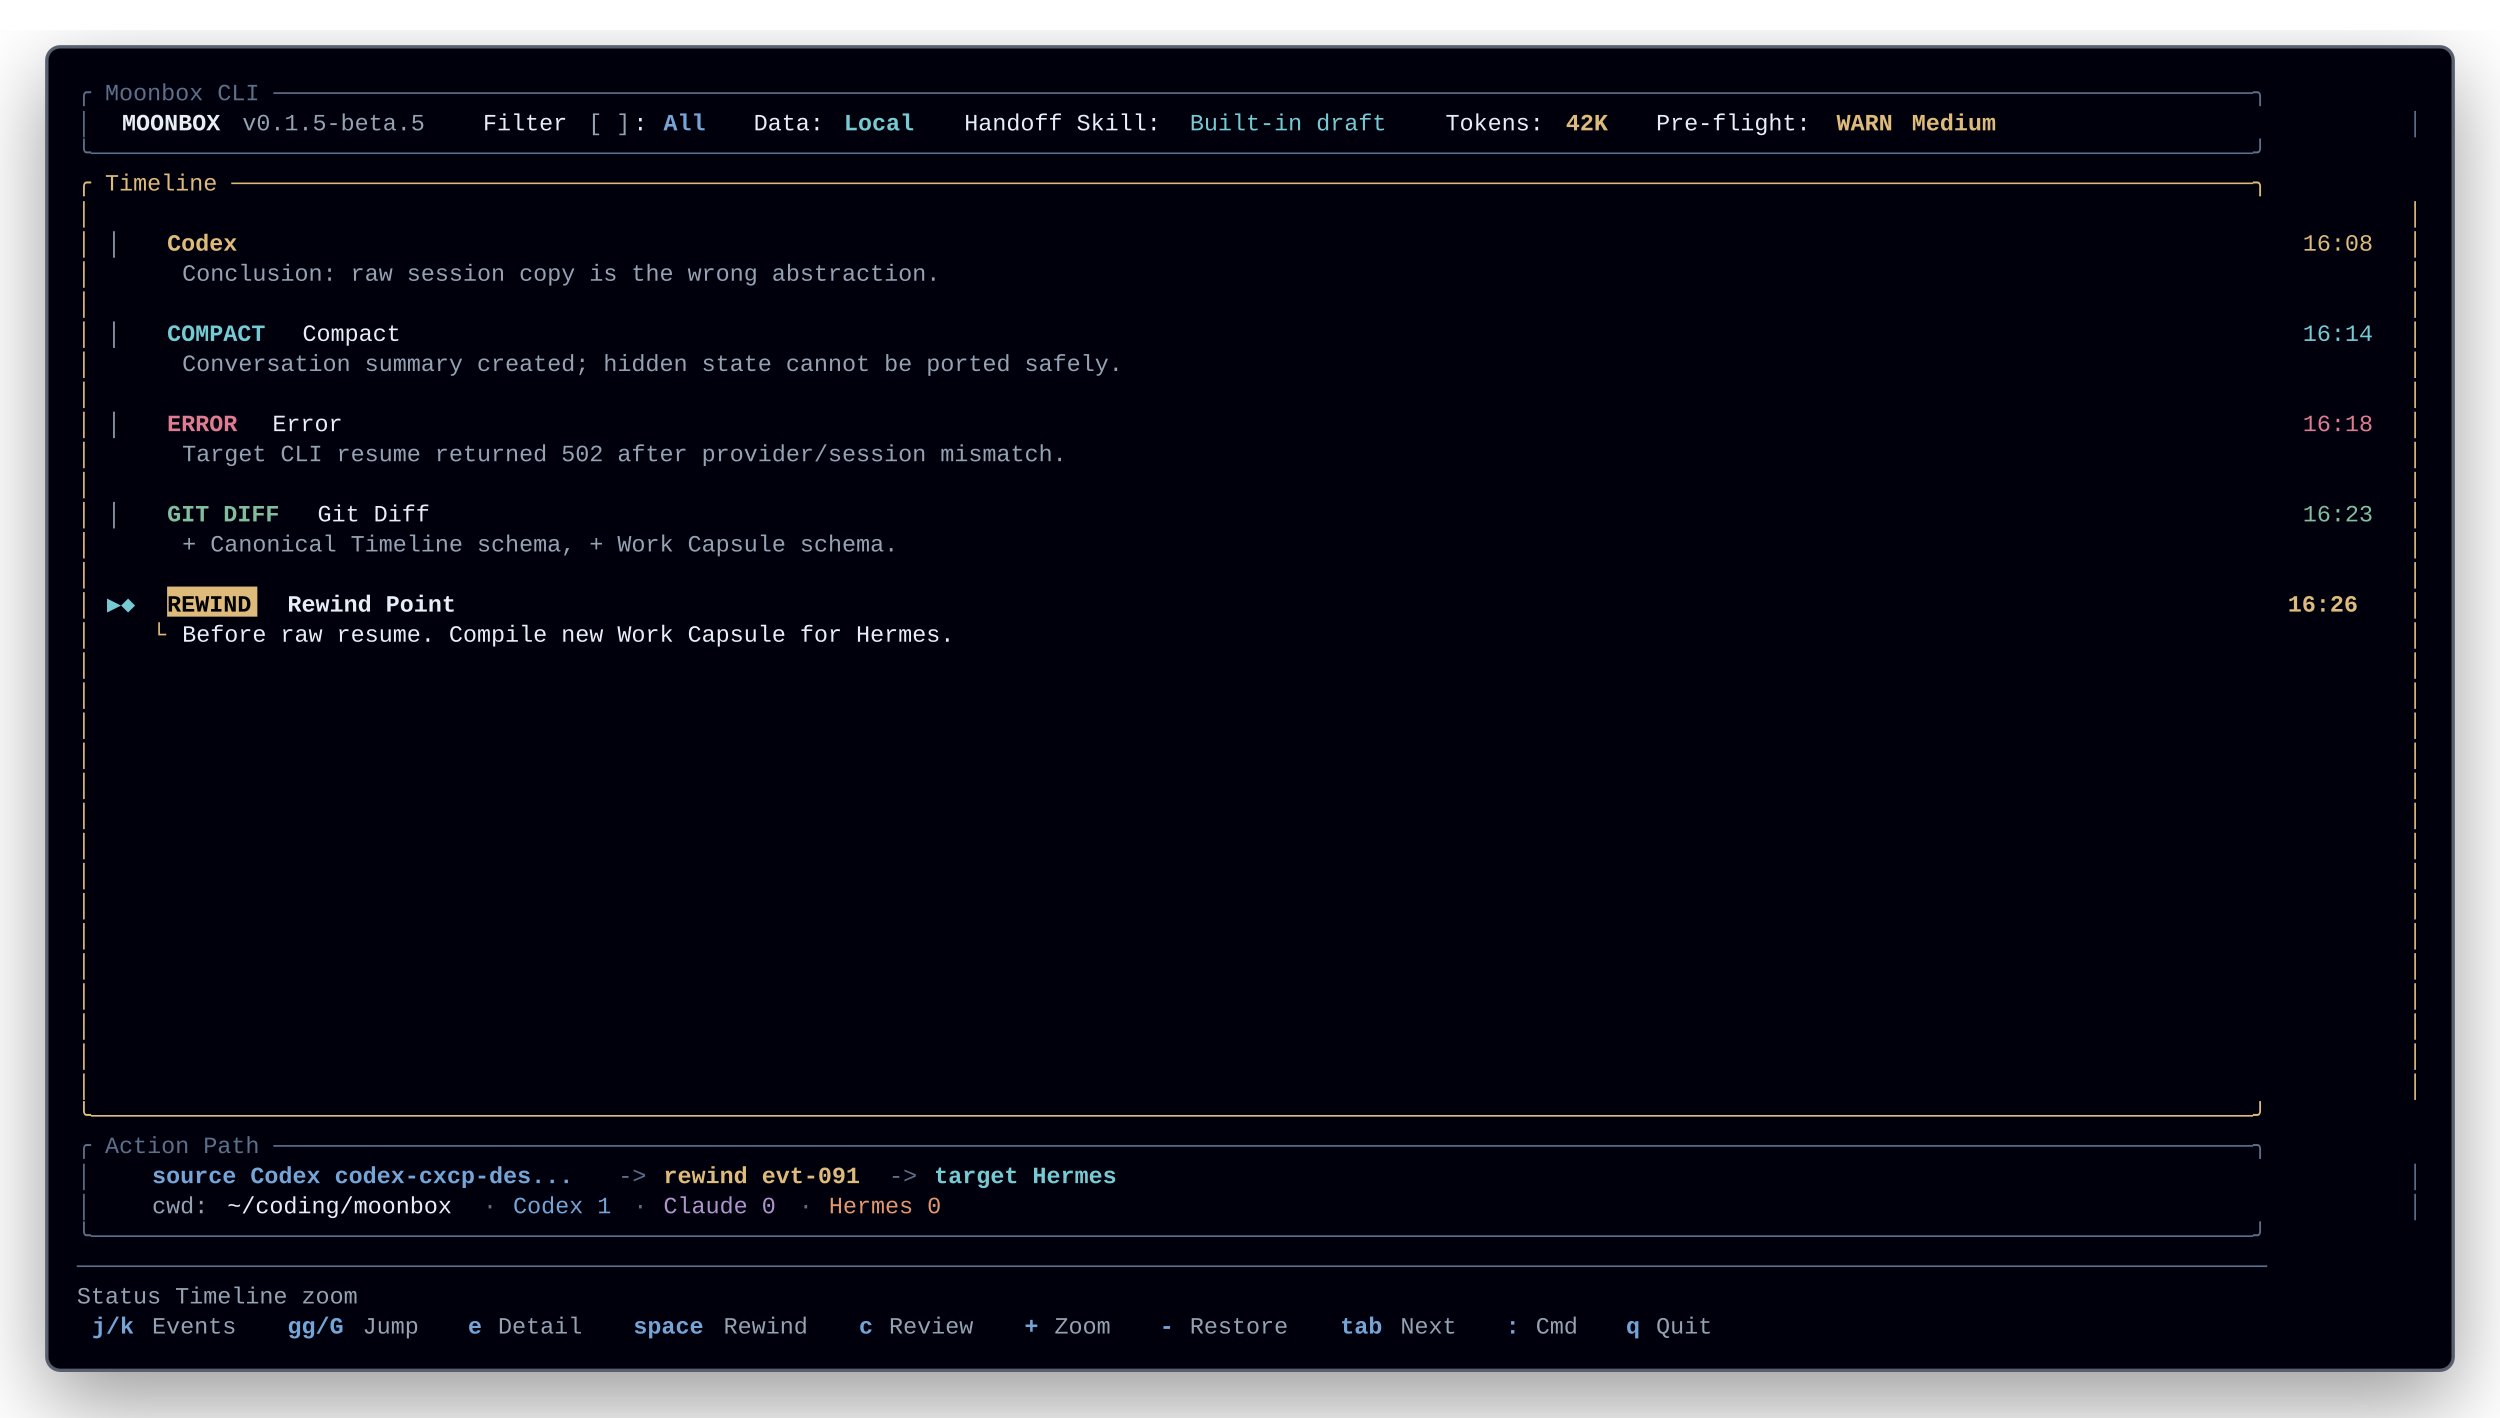
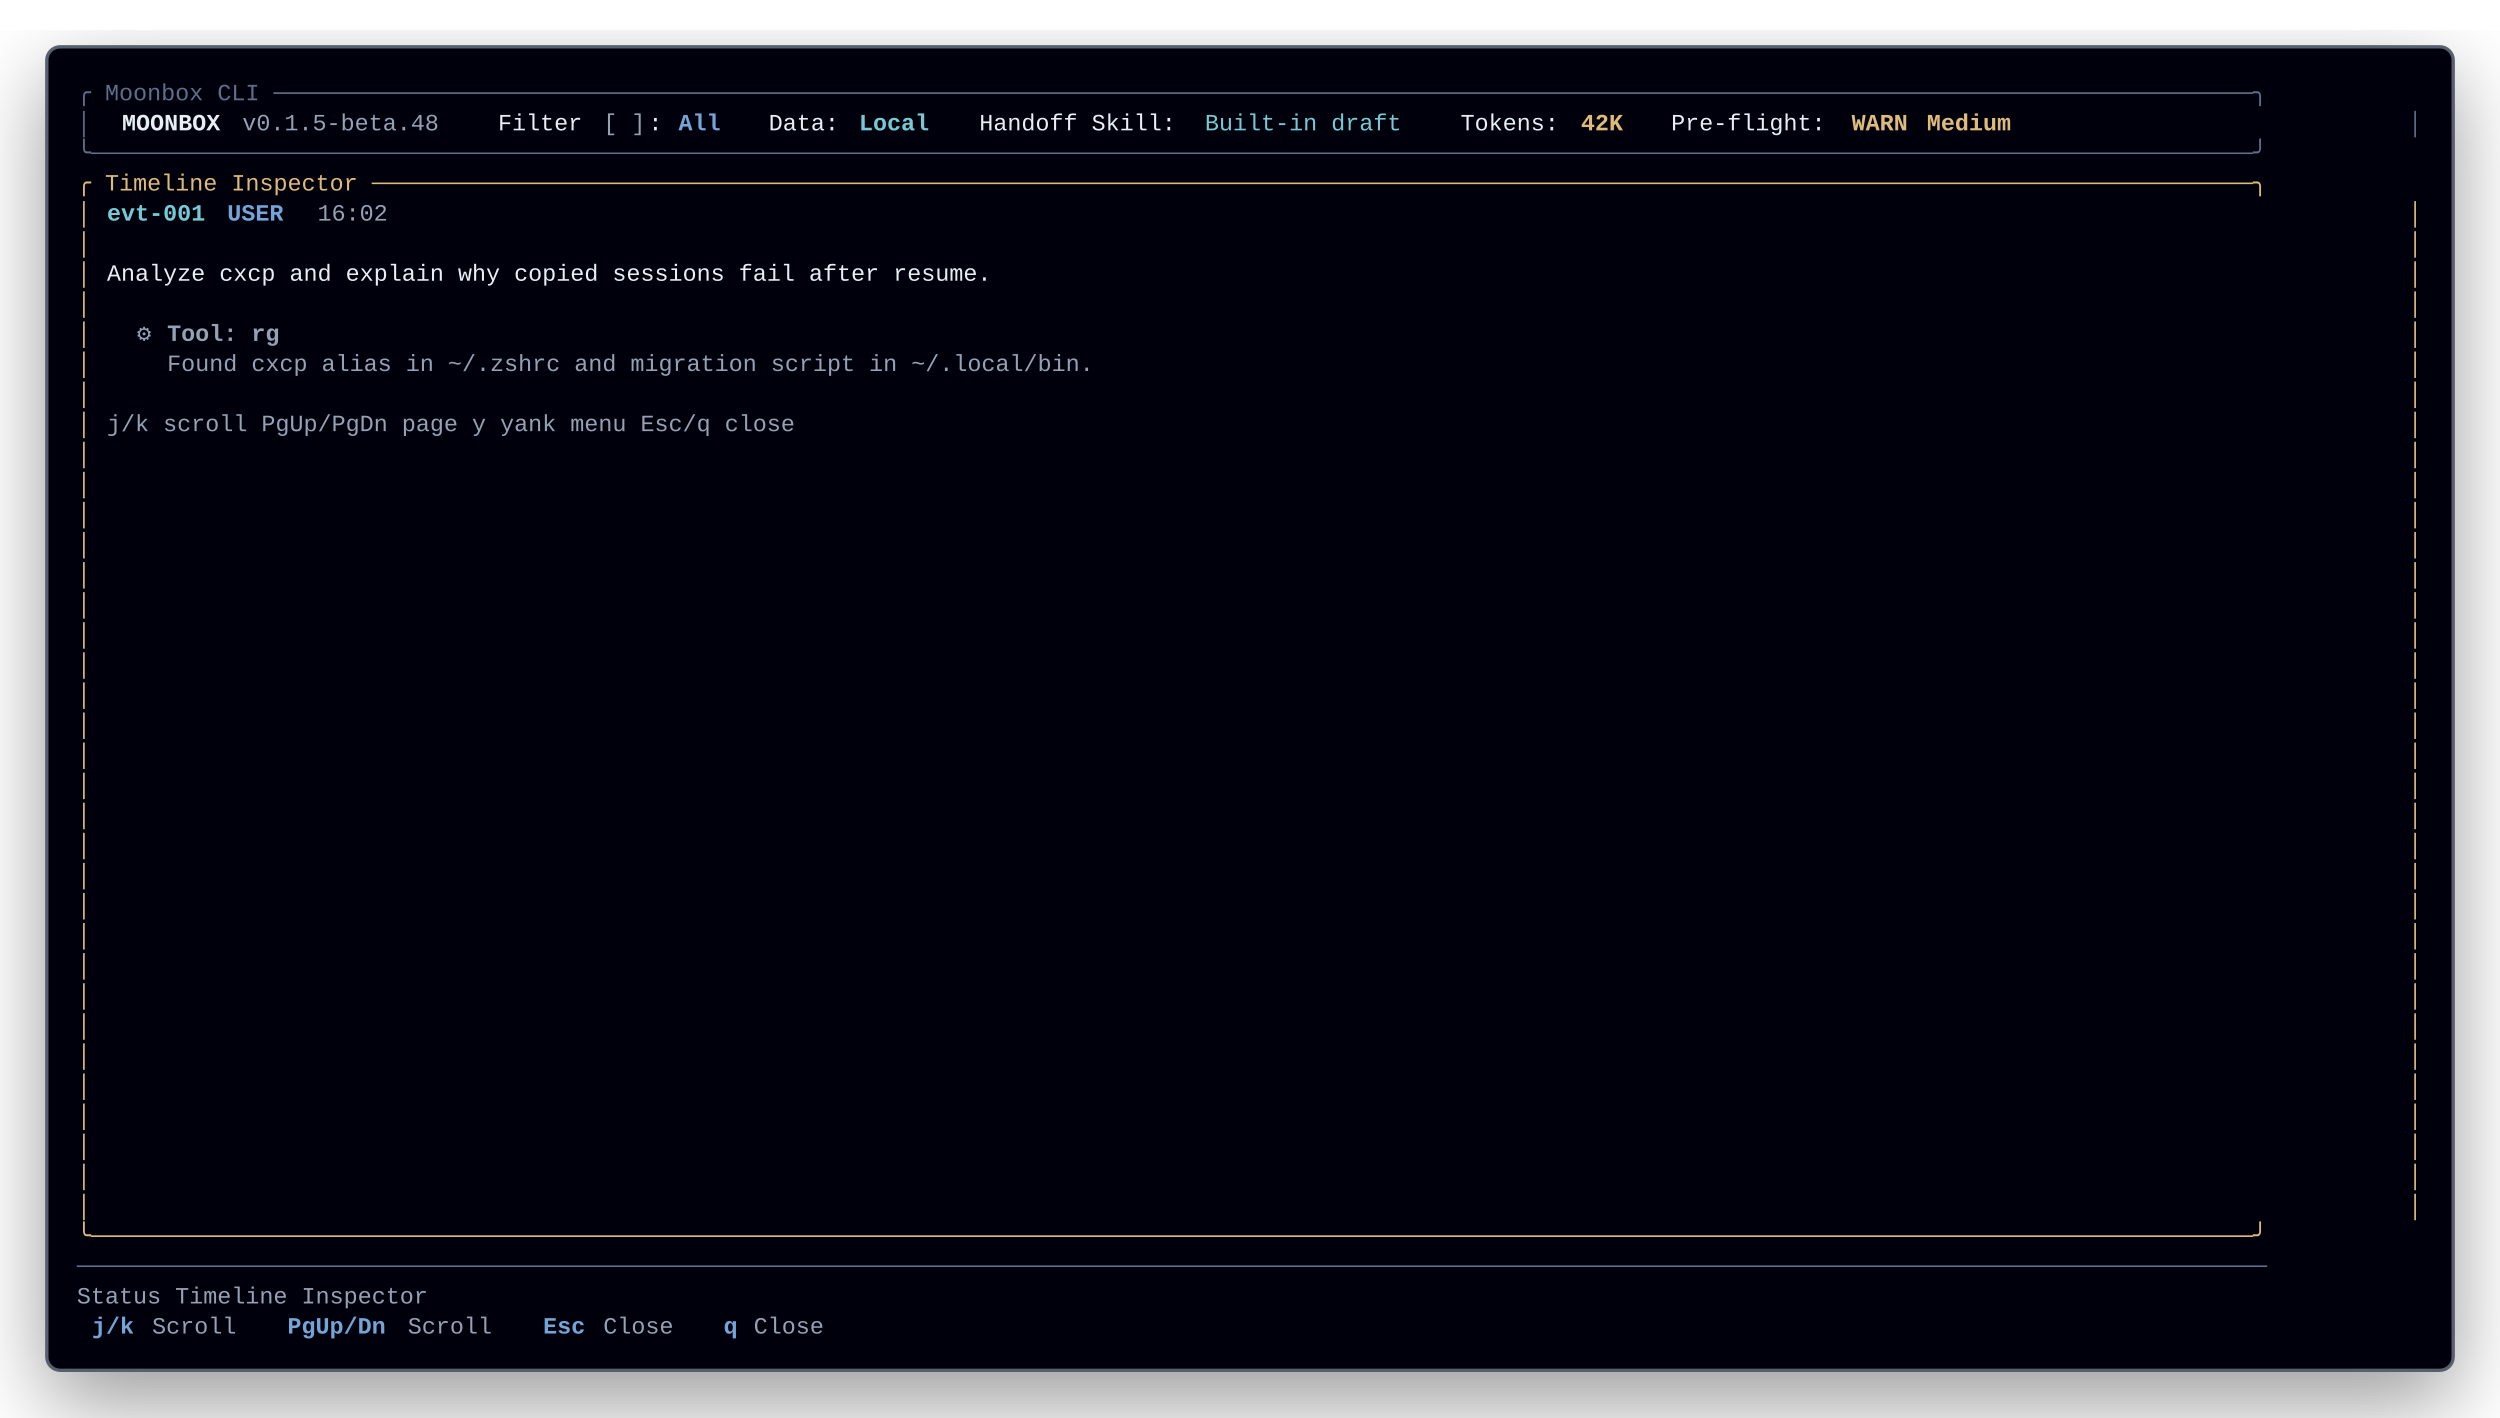
<svg xmlns="http://www.w3.org/2000/svg" width="1496" height="848" viewBox="0 0 1496 848" role="img" aria-labelledby="title desc">
  <defs>
    <filter id="shadow" x="-10%" y="-10%" width="120%" height="120%">
      <feDropShadow dx="0" dy="18" stdDeviation="26" flood-color="#000000" flood-opacity="0.40" />
    </filter>
    <style>
      .mono { font-family: ui-monospace, SFMono-Regular, Menlo, Monaco, Consolas, "Liberation Mono", monospace; white-space: pre; }
    </style>
  </defs>
  <rect x="28" y="28" width="1440" height="792" rx="8" fill="#050607" stroke="#58616f" stroke-width="2" filter="url(#shadow)" />
  <text x="46" y="60" class="mono" font-size="14" font-weight="500" fill="#5c708a">╭ Moonbox CLI ─────────────────────────────────────────────────────────────────────────────────────────────────────────────────────────────────────────────╮</text>
  <text x="46" y="78" class="mono" font-size="14" font-weight="500" fill="#5c708a">│</text>
  <text x="73" y="78" class="mono" font-size="14" font-weight="800" fill="#e8eff4">MOONBOX</text>
-   <text x="145" y="78" class="mono" font-size="14" font-weight="500" fill="#94a2b2">v0.1.5-beta.5</text>
-   <text x="289" y="78" class="mono" font-size="14" font-weight="500" fill="#e8eff4">Filter</text>
-   <text x="352" y="78" class="mono" font-size="14" font-weight="500" fill="#94a2b2">[ ]</text>
-   <text x="379" y="78" class="mono" font-size="14" font-weight="500" fill="#e8eff4">:</text>
-   <text x="397" y="78" class="mono" font-size="14" font-weight="800" fill="#74a5d6">All</text>
-   <text x="451" y="78" class="mono" font-size="14" font-weight="500" fill="#e8eff4">Data:</text>
-   <text x="505" y="78" class="mono" font-size="14" font-weight="800" fill="#76cbd3">Local</text>
-   <text x="577" y="78" class="mono" font-size="14" font-weight="500" fill="#e8eff4">Handoff Skill:</text>
-   <text x="712" y="78" class="mono" font-size="14" font-weight="500" fill="#76cbd3">Built-in draft</text>
-   <text x="865" y="78" class="mono" font-size="14" font-weight="500" fill="#e8eff4">Tokens:</text>
-   <text x="937" y="78" class="mono" font-size="14" font-weight="800" fill="#debb7a">42K</text>
-   <text x="991" y="78" class="mono" font-size="14" font-weight="500" fill="#e8eff4">Pre-flight:</text>
-   <text x="1099" y="78" class="mono" font-size="14" font-weight="800" fill="#debb7a">WARN</text>
-   <text x="1144" y="78" class="mono" font-size="14" font-weight="800" fill="#debb7a">Medium</text>
+   <text x="145" y="78" class="mono" font-size="14" font-weight="500" fill="#94a2b2">v0.1.5-beta.48</text>
+   <text x="298" y="78" class="mono" font-size="14" font-weight="500" fill="#e8eff4">Filter</text>
+   <text x="361" y="78" class="mono" font-size="14" font-weight="500" fill="#94a2b2">[ ]</text>
+   <text x="388" y="78" class="mono" font-size="14" font-weight="500" fill="#e8eff4">:</text>
+   <text x="406" y="78" class="mono" font-size="14" font-weight="800" fill="#74a5d6">All</text>
+   <text x="460" y="78" class="mono" font-size="14" font-weight="500" fill="#e8eff4">Data:</text>
+   <text x="514" y="78" class="mono" font-size="14" font-weight="800" fill="#76cbd3">Local</text>
+   <text x="586" y="78" class="mono" font-size="14" font-weight="500" fill="#e8eff4">Handoff Skill:</text>
+   <text x="721" y="78" class="mono" font-size="14" font-weight="500" fill="#76cbd3">Built-in draft</text>
+   <text x="874" y="78" class="mono" font-size="14" font-weight="500" fill="#e8eff4">Tokens:</text>
+   <text x="946" y="78" class="mono" font-size="14" font-weight="800" fill="#debb7a">42K</text>
+   <text x="1000" y="78" class="mono" font-size="14" font-weight="500" fill="#e8eff4">Pre-flight:</text>
+   <text x="1108" y="78" class="mono" font-size="14" font-weight="800" fill="#debb7a">WARN</text>
+   <text x="1153" y="78" class="mono" font-size="14" font-weight="800" fill="#debb7a">Medium</text>
  <text x="1441" y="78" class="mono" font-size="14" font-weight="500" fill="#5c708a">│</text>
  <text x="46" y="96" class="mono" font-size="14" font-weight="500" fill="#5c708a">╰──────────────────────────────────────────────────────────────────────────────────────────────────────────────────────────────────────────────────────────╯</text>
-   <text x="46" y="114" class="mono" font-size="14" font-weight="500" fill="#debb7a">╭ Timeline ────────────────────────────────────────────────────────────────────────────────────────────────────────────────────────────────────────────────╮</text>
+   <text x="46" y="114" class="mono" font-size="14" font-weight="500" fill="#debb7a">╭ Timeline Inspector ──────────────────────────────────────────────────────────────────────────────────────────────────────────────────────────────────────╮</text>
  <text x="46" y="132" class="mono" font-size="14" font-weight="500" fill="#debb7a">│</text>
+   <text x="64" y="132" class="mono" font-size="14" font-weight="800" fill="#76cbd3">evt-001</text>
+   <text x="136" y="132" class="mono" font-size="14" font-weight="800" fill="#74a5d6">USER</text>
+   <text x="190" y="132" class="mono" font-size="14" font-weight="500" fill="#94a2b2">16:02</text>
  <text x="1441" y="132" class="mono" font-size="14" font-weight="500" fill="#debb7a">│</text>
  <text x="46" y="150" class="mono" font-size="14" font-weight="500" fill="#debb7a">│</text>
-   <text x="64" y="150" class="mono" font-size="14" font-weight="500" fill="#94a2b2">│</text>
-   <text x="100" y="150" class="mono" font-size="14" font-weight="800" fill="#debb7a">Codex</text>
-   <text x="1378" y="150" class="mono" font-size="14" font-weight="500" fill="#debb7a">16:08</text>
  <text x="1441" y="150" class="mono" font-size="14" font-weight="500" fill="#debb7a">│</text>
  <text x="46" y="168" class="mono" font-size="14" font-weight="500" fill="#debb7a">│</text>
-   <text x="109" y="168" class="mono" font-size="14" font-weight="500" fill="#94a2b2">Conclusion: raw session copy is the wrong abstraction.</text>
+   <text x="64" y="168" class="mono" font-size="14" font-weight="500" fill="#e8eff4">Analyze cxcp and explain why copied sessions fail after resume.</text>
  <text x="1441" y="168" class="mono" font-size="14" font-weight="500" fill="#debb7a">│</text>
  <text x="46" y="186" class="mono" font-size="14" font-weight="500" fill="#debb7a">│</text>
  <text x="1441" y="186" class="mono" font-size="14" font-weight="500" fill="#debb7a">│</text>
  <text x="46" y="204" class="mono" font-size="14" font-weight="500" fill="#debb7a">│</text>
-   <text x="64" y="204" class="mono" font-size="14" font-weight="500" fill="#94a2b2">│</text>
-   <text x="100" y="204" class="mono" font-size="14" font-weight="800" fill="#76cbd3">COMPACT</text>
-   <text x="181" y="204" class="mono" font-size="14" font-weight="500" fill="#e8eff4">Compact</text>
-   <text x="1378" y="204" class="mono" font-size="14" font-weight="500" fill="#76cbd3">16:14</text>
+   <text x="82" y="204" class="mono" font-size="14" font-weight="500" fill="#94a2b2">⚙</text>
+   <text x="100" y="204" class="mono" font-size="14" font-weight="800" fill="#94a2b2">Tool: rg</text>
  <text x="1441" y="204" class="mono" font-size="14" font-weight="500" fill="#debb7a">│</text>
  <text x="46" y="222" class="mono" font-size="14" font-weight="500" fill="#debb7a">│</text>
-   <text x="109" y="222" class="mono" font-size="14" font-weight="500" fill="#94a2b2">Conversation summary created; hidden state cannot be ported safely.</text>
+   <text x="100" y="222" class="mono" font-size="14" font-weight="500" fill="#94a2b2">Found cxcp alias in ~/.zshrc and migration script in ~/.local/bin.</text>
  <text x="1441" y="222" class="mono" font-size="14" font-weight="500" fill="#debb7a">│</text>
  <text x="46" y="240" class="mono" font-size="14" font-weight="500" fill="#debb7a">│</text>
  <text x="1441" y="240" class="mono" font-size="14" font-weight="500" fill="#debb7a">│</text>
  <text x="46" y="258" class="mono" font-size="14" font-weight="500" fill="#debb7a">│</text>
-   <text x="64" y="258" class="mono" font-size="14" font-weight="500" fill="#94a2b2">│</text>
-   <text x="100" y="258" class="mono" font-size="14" font-weight="800" fill="#e07c92">ERROR</text>
-   <text x="163" y="258" class="mono" font-size="14" font-weight="500" fill="#e8eff4">Error</text>
-   <text x="1378" y="258" class="mono" font-size="14" font-weight="500" fill="#e07c92">16:18</text>
+   <text x="64" y="258" class="mono" font-size="14" font-weight="500" fill="#94a2b2">j/k scroll   PgUp/PgDn page   y yank menu   Esc/q close</text>
  <text x="1441" y="258" class="mono" font-size="14" font-weight="500" fill="#debb7a">│</text>
  <text x="46" y="276" class="mono" font-size="14" font-weight="500" fill="#debb7a">│</text>
-   <text x="109" y="276" class="mono" font-size="14" font-weight="500" fill="#94a2b2">Target CLI resume returned 502 after provider/session mismatch.</text>
  <text x="1441" y="276" class="mono" font-size="14" font-weight="500" fill="#debb7a">│</text>
  <text x="46" y="294" class="mono" font-size="14" font-weight="500" fill="#debb7a">│</text>
  <text x="1441" y="294" class="mono" font-size="14" font-weight="500" fill="#debb7a">│</text>
  <text x="46" y="312" class="mono" font-size="14" font-weight="500" fill="#debb7a">│</text>
-   <text x="64" y="312" class="mono" font-size="14" font-weight="500" fill="#94a2b2">│</text>
-   <text x="100" y="312" class="mono" font-size="14" font-weight="800" fill="#82be9d">GIT DIFF</text>
-   <text x="190" y="312" class="mono" font-size="14" font-weight="500" fill="#e8eff4">Git Diff</text>
-   <text x="1378" y="312" class="mono" font-size="14" font-weight="500" fill="#82be9d">16:23</text>
  <text x="1441" y="312" class="mono" font-size="14" font-weight="500" fill="#debb7a">│</text>
  <text x="46" y="330" class="mono" font-size="14" font-weight="500" fill="#debb7a">│</text>
-   <text x="109" y="330" class="mono" font-size="14" font-weight="500" fill="#94a2b2">+ Canonical Timeline schema, + Work Capsule schema.</text>
  <text x="1441" y="330" class="mono" font-size="14" font-weight="500" fill="#debb7a">│</text>
  <text x="46" y="348" class="mono" font-size="14" font-weight="500" fill="#debb7a">│</text>
  <text x="1441" y="348" class="mono" font-size="14" font-weight="500" fill="#debb7a">│</text>
  <text x="46" y="366" class="mono" font-size="14" font-weight="500" fill="#debb7a">│</text>
-   <text x="64" y="366" class="mono" font-size="14" font-weight="800" fill="#76cbd3">▶◆</text>
-   <rect x="100" y="351" width="54" height="18" fill="#debb7a" />
-   <text x="100" y="366" class="mono" font-size="14" font-weight="800" fill="#000000">REWIND</text>
-   <text x="172" y="366" class="mono" font-size="14" font-weight="800" fill="#e8eff4">Rewind Point</text>
-   <text x="1369" y="366" class="mono" font-size="14" font-weight="800" fill="#debb7a">16:26</text>
  <text x="1441" y="366" class="mono" font-size="14" font-weight="500" fill="#debb7a">│</text>
  <text x="46" y="384" class="mono" font-size="14" font-weight="500" fill="#debb7a">│</text>
-   <text x="91" y="384" class="mono" font-size="14" font-weight="800" fill="#debb7a">└</text>
-   <text x="109" y="384" class="mono" font-size="14" font-weight="500" fill="#e8eff4">Before raw resume. Compile new Work Capsule for Hermes.</text>
  <text x="1441" y="384" class="mono" font-size="14" font-weight="500" fill="#debb7a">│</text>
  <text x="46" y="402" class="mono" font-size="14" font-weight="500" fill="#debb7a">│</text>
  <text x="1441" y="402" class="mono" font-size="14" font-weight="500" fill="#debb7a">│</text>
  <text x="46" y="420" class="mono" font-size="14" font-weight="500" fill="#debb7a">│</text>
  <text x="1441" y="420" class="mono" font-size="14" font-weight="500" fill="#debb7a">│</text>
  <text x="46" y="438" class="mono" font-size="14" font-weight="500" fill="#debb7a">│</text>
  <text x="1441" y="438" class="mono" font-size="14" font-weight="500" fill="#debb7a">│</text>
  <text x="46" y="456" class="mono" font-size="14" font-weight="500" fill="#debb7a">│</text>
  <text x="1441" y="456" class="mono" font-size="14" font-weight="500" fill="#debb7a">│</text>
  <text x="46" y="474" class="mono" font-size="14" font-weight="500" fill="#debb7a">│</text>
  <text x="1441" y="474" class="mono" font-size="14" font-weight="500" fill="#debb7a">│</text>
  <text x="46" y="492" class="mono" font-size="14" font-weight="500" fill="#debb7a">│</text>
  <text x="1441" y="492" class="mono" font-size="14" font-weight="500" fill="#debb7a">│</text>
  <text x="46" y="510" class="mono" font-size="14" font-weight="500" fill="#debb7a">│</text>
  <text x="1441" y="510" class="mono" font-size="14" font-weight="500" fill="#debb7a">│</text>
  <text x="46" y="528" class="mono" font-size="14" font-weight="500" fill="#debb7a">│</text>
  <text x="1441" y="528" class="mono" font-size="14" font-weight="500" fill="#debb7a">│</text>
  <text x="46" y="546" class="mono" font-size="14" font-weight="500" fill="#debb7a">│</text>
  <text x="1441" y="546" class="mono" font-size="14" font-weight="500" fill="#debb7a">│</text>
  <text x="46" y="564" class="mono" font-size="14" font-weight="500" fill="#debb7a">│</text>
  <text x="1441" y="564" class="mono" font-size="14" font-weight="500" fill="#debb7a">│</text>
  <text x="46" y="582" class="mono" font-size="14" font-weight="500" fill="#debb7a">│</text>
  <text x="1441" y="582" class="mono" font-size="14" font-weight="500" fill="#debb7a">│</text>
  <text x="46" y="600" class="mono" font-size="14" font-weight="500" fill="#debb7a">│</text>
  <text x="1441" y="600" class="mono" font-size="14" font-weight="500" fill="#debb7a">│</text>
  <text x="46" y="618" class="mono" font-size="14" font-weight="500" fill="#debb7a">│</text>
  <text x="1441" y="618" class="mono" font-size="14" font-weight="500" fill="#debb7a">│</text>
  <text x="46" y="636" class="mono" font-size="14" font-weight="500" fill="#debb7a">│</text>
  <text x="1441" y="636" class="mono" font-size="14" font-weight="500" fill="#debb7a">│</text>
  <text x="46" y="654" class="mono" font-size="14" font-weight="500" fill="#debb7a">│</text>
  <text x="1441" y="654" class="mono" font-size="14" font-weight="500" fill="#debb7a">│</text>
-   <text x="46" y="672" class="mono" font-size="14" font-weight="500" fill="#debb7a">╰──────────────────────────────────────────────────────────────────────────────────────────────────────────────────────────────────────────────────────────╯</text>
-   <text x="46" y="690" class="mono" font-size="14" font-weight="500" fill="#5c708a">╭ Action Path ─────────────────────────────────────────────────────────────────────────────────────────────────────────────────────────────────────────────╮</text>
-   <text x="46" y="708" class="mono" font-size="14" font-weight="500" fill="#5c708a">│</text>
-   <text x="91" y="708" class="mono" font-size="14" font-weight="800" fill="#74a5d6">source Codex codex-cxcp-des...</text>
-   <text x="370" y="708" class="mono" font-size="14" font-weight="500" fill="#5c708a">-&gt;</text>
-   <text x="397" y="708" class="mono" font-size="14" font-weight="800" fill="#debb7a">rewind evt-091</text>
-   <text x="532" y="708" class="mono" font-size="14" font-weight="500" fill="#5c708a">-&gt;</text>
-   <text x="559" y="708" class="mono" font-size="14" font-weight="800" fill="#76cbd3">target Hermes</text>
-   <text x="1441" y="708" class="mono" font-size="14" font-weight="500" fill="#5c708a">│</text>
-   <text x="46" y="726" class="mono" font-size="14" font-weight="500" fill="#5c708a">│</text>
-   <text x="91" y="726" class="mono" font-size="14" font-weight="500" fill="#94a2b2">cwd:</text>
-   <text x="136" y="726" class="mono" font-size="14" font-weight="500" fill="#e8eff4">~/coding/moonbox</text>
-   <text x="289" y="726" class="mono" font-size="14" font-weight="500" fill="#5c708a">·</text>
-   <text x="307" y="726" class="mono" font-size="14" font-weight="500" fill="#74a5d6">Codex 1</text>
-   <text x="379" y="726" class="mono" font-size="14" font-weight="500" fill="#5c708a">·</text>
-   <text x="397" y="726" class="mono" font-size="14" font-weight="500" fill="#b094cb">Claude 0</text>
-   <text x="478" y="726" class="mono" font-size="14" font-weight="500" fill="#5c708a">·</text>
-   <text x="496" y="726" class="mono" font-size="14" font-weight="500" fill="#e2976f">Hermes 0</text>
-   <text x="1441" y="726" class="mono" font-size="14" font-weight="500" fill="#5c708a">│</text>
-   <text x="46" y="744" class="mono" font-size="14" font-weight="500" fill="#5c708a">╰──────────────────────────────────────────────────────────────────────────────────────────────────────────────────────────────────────────────────────────╯</text>
+   <text x="46" y="672" class="mono" font-size="14" font-weight="500" fill="#debb7a">│</text>
+   <text x="1441" y="672" class="mono" font-size="14" font-weight="500" fill="#debb7a">│</text>
+   <text x="46" y="690" class="mono" font-size="14" font-weight="500" fill="#debb7a">│</text>
+   <text x="1441" y="690" class="mono" font-size="14" font-weight="500" fill="#debb7a">│</text>
+   <text x="46" y="708" class="mono" font-size="14" font-weight="500" fill="#debb7a">│</text>
+   <text x="1441" y="708" class="mono" font-size="14" font-weight="500" fill="#debb7a">│</text>
+   <text x="46" y="726" class="mono" font-size="14" font-weight="500" fill="#debb7a">│</text>
+   <text x="1441" y="726" class="mono" font-size="14" font-weight="500" fill="#debb7a">│</text>
+   <text x="46" y="744" class="mono" font-size="14" font-weight="500" fill="#debb7a">╰──────────────────────────────────────────────────────────────────────────────────────────────────────────────────────────────────────────────────────────╯</text>
  <text x="46" y="762" class="mono" font-size="14" font-weight="500" fill="#5c708a">────────────────────────────────────────────────────────────────────────────────────────────────────────────────────────────────────────────────────────────</text>
-   <text x="46" y="780" class="mono" font-size="14" font-weight="500" fill="#94a2b2">Status Timeline zoom</text>
+   <text x="46" y="780" class="mono" font-size="14" font-weight="500" fill="#94a2b2">Status Timeline Inspector</text>
  <text x="55" y="798" class="mono" font-size="14" font-weight="800" fill="#74a5d6">j/k</text>
-   <text x="91" y="798" class="mono" font-size="14" font-weight="500" fill="#94a2b2">Events</text>
-   <text x="172" y="798" class="mono" font-size="14" font-weight="800" fill="#74a5d6">gg/G</text>
-   <text x="217" y="798" class="mono" font-size="14" font-weight="500" fill="#94a2b2">Jump</text>
-   <text x="280" y="798" class="mono" font-size="14" font-weight="800" fill="#74a5d6">e</text>
-   <text x="298" y="798" class="mono" font-size="14" font-weight="500" fill="#94a2b2">Detail</text>
-   <text x="379" y="798" class="mono" font-size="14" font-weight="800" fill="#74a5d6">space</text>
-   <text x="433" y="798" class="mono" font-size="14" font-weight="500" fill="#94a2b2">Rewind</text>
-   <text x="514" y="798" class="mono" font-size="14" font-weight="800" fill="#74a5d6">c</text>
-   <text x="532" y="798" class="mono" font-size="14" font-weight="500" fill="#94a2b2">Review</text>
-   <text x="613" y="798" class="mono" font-size="14" font-weight="800" fill="#74a5d6">+</text>
-   <text x="631" y="798" class="mono" font-size="14" font-weight="500" fill="#94a2b2">Zoom</text>
-   <text x="694" y="798" class="mono" font-size="14" font-weight="800" fill="#74a5d6">-</text>
-   <text x="712" y="798" class="mono" font-size="14" font-weight="500" fill="#94a2b2">Restore</text>
-   <text x="802" y="798" class="mono" font-size="14" font-weight="800" fill="#74a5d6">tab</text>
-   <text x="838" y="798" class="mono" font-size="14" font-weight="500" fill="#94a2b2">Next</text>
-   <text x="901" y="798" class="mono" font-size="14" font-weight="800" fill="#74a5d6">:</text>
-   <text x="919" y="798" class="mono" font-size="14" font-weight="500" fill="#94a2b2">Cmd</text>
-   <text x="973" y="798" class="mono" font-size="14" font-weight="800" fill="#74a5d6">q</text>
-   <text x="991" y="798" class="mono" font-size="14" font-weight="500" fill="#94a2b2">Quit</text>
+   <text x="91" y="798" class="mono" font-size="14" font-weight="500" fill="#94a2b2">Scroll</text>
+   <text x="172" y="798" class="mono" font-size="14" font-weight="800" fill="#74a5d6">PgUp/Dn</text>
+   <text x="244" y="798" class="mono" font-size="14" font-weight="500" fill="#94a2b2">Scroll</text>
+   <text x="325" y="798" class="mono" font-size="14" font-weight="800" fill="#74a5d6">Esc</text>
+   <text x="361" y="798" class="mono" font-size="14" font-weight="500" fill="#94a2b2">Close</text>
+   <text x="433" y="798" class="mono" font-size="14" font-weight="800" fill="#74a5d6">q</text>
+   <text x="451" y="798" class="mono" font-size="14" font-weight="500" fill="#94a2b2">Close</text>
</svg>
